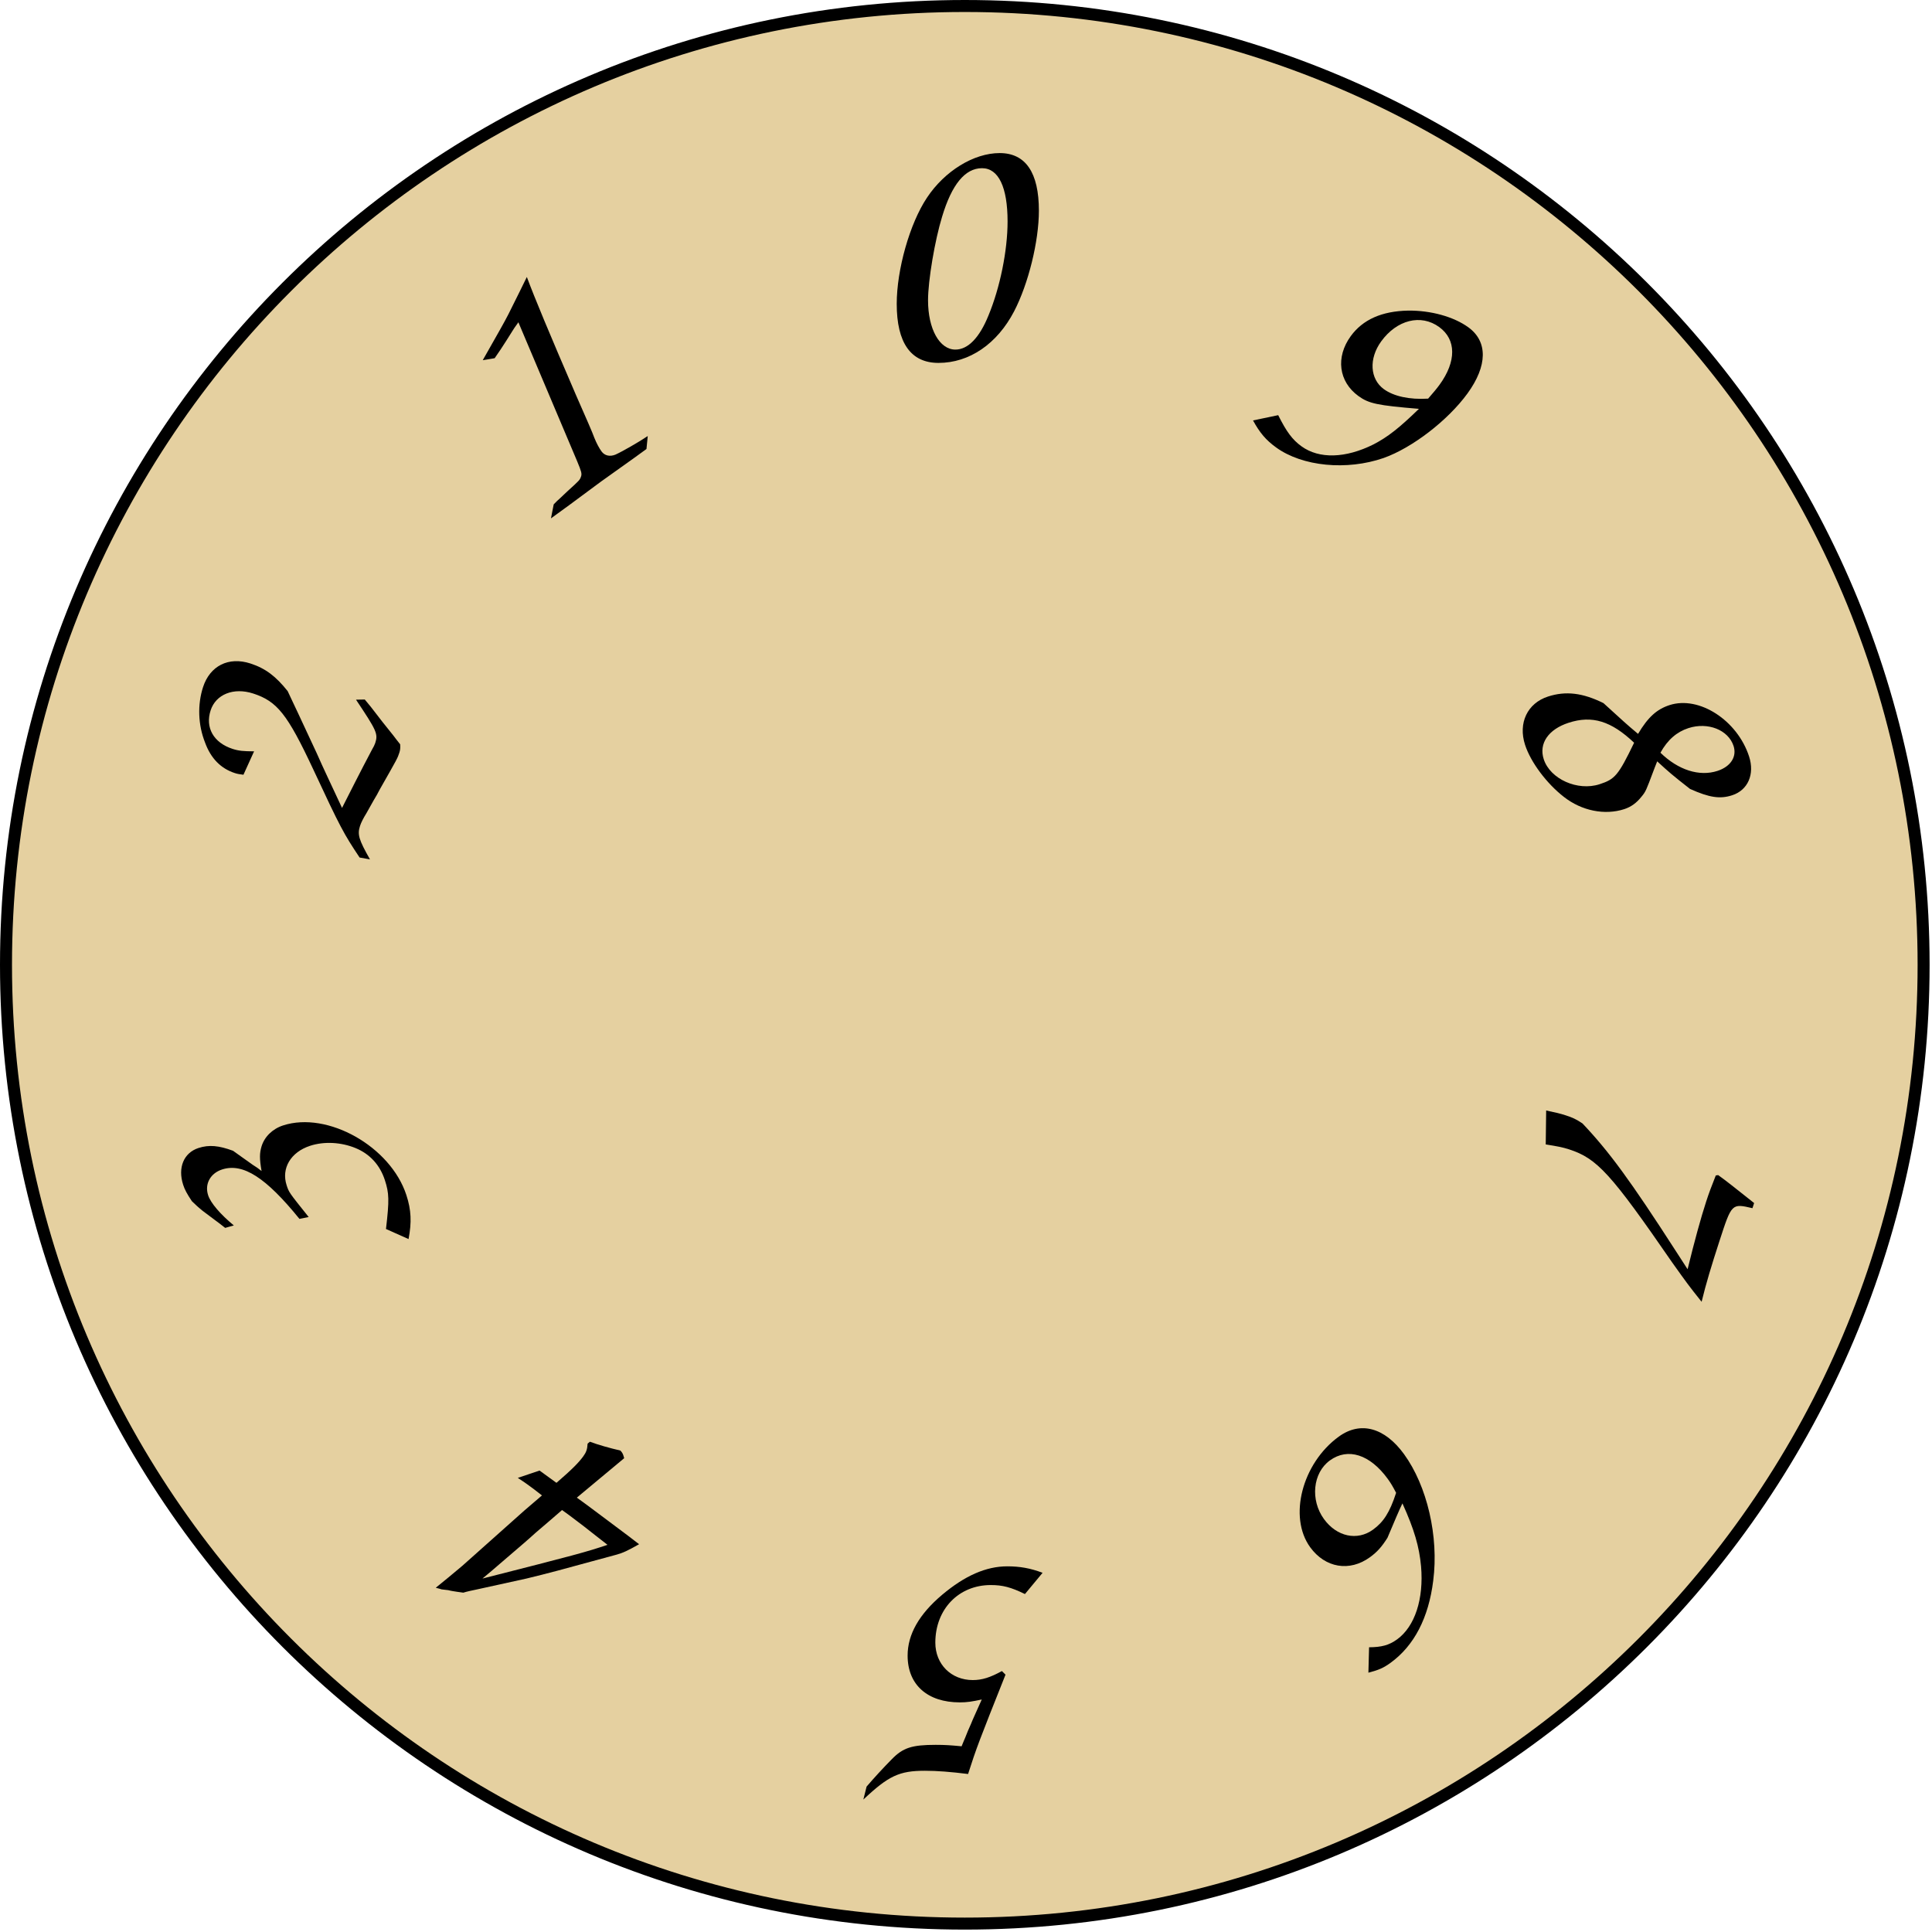
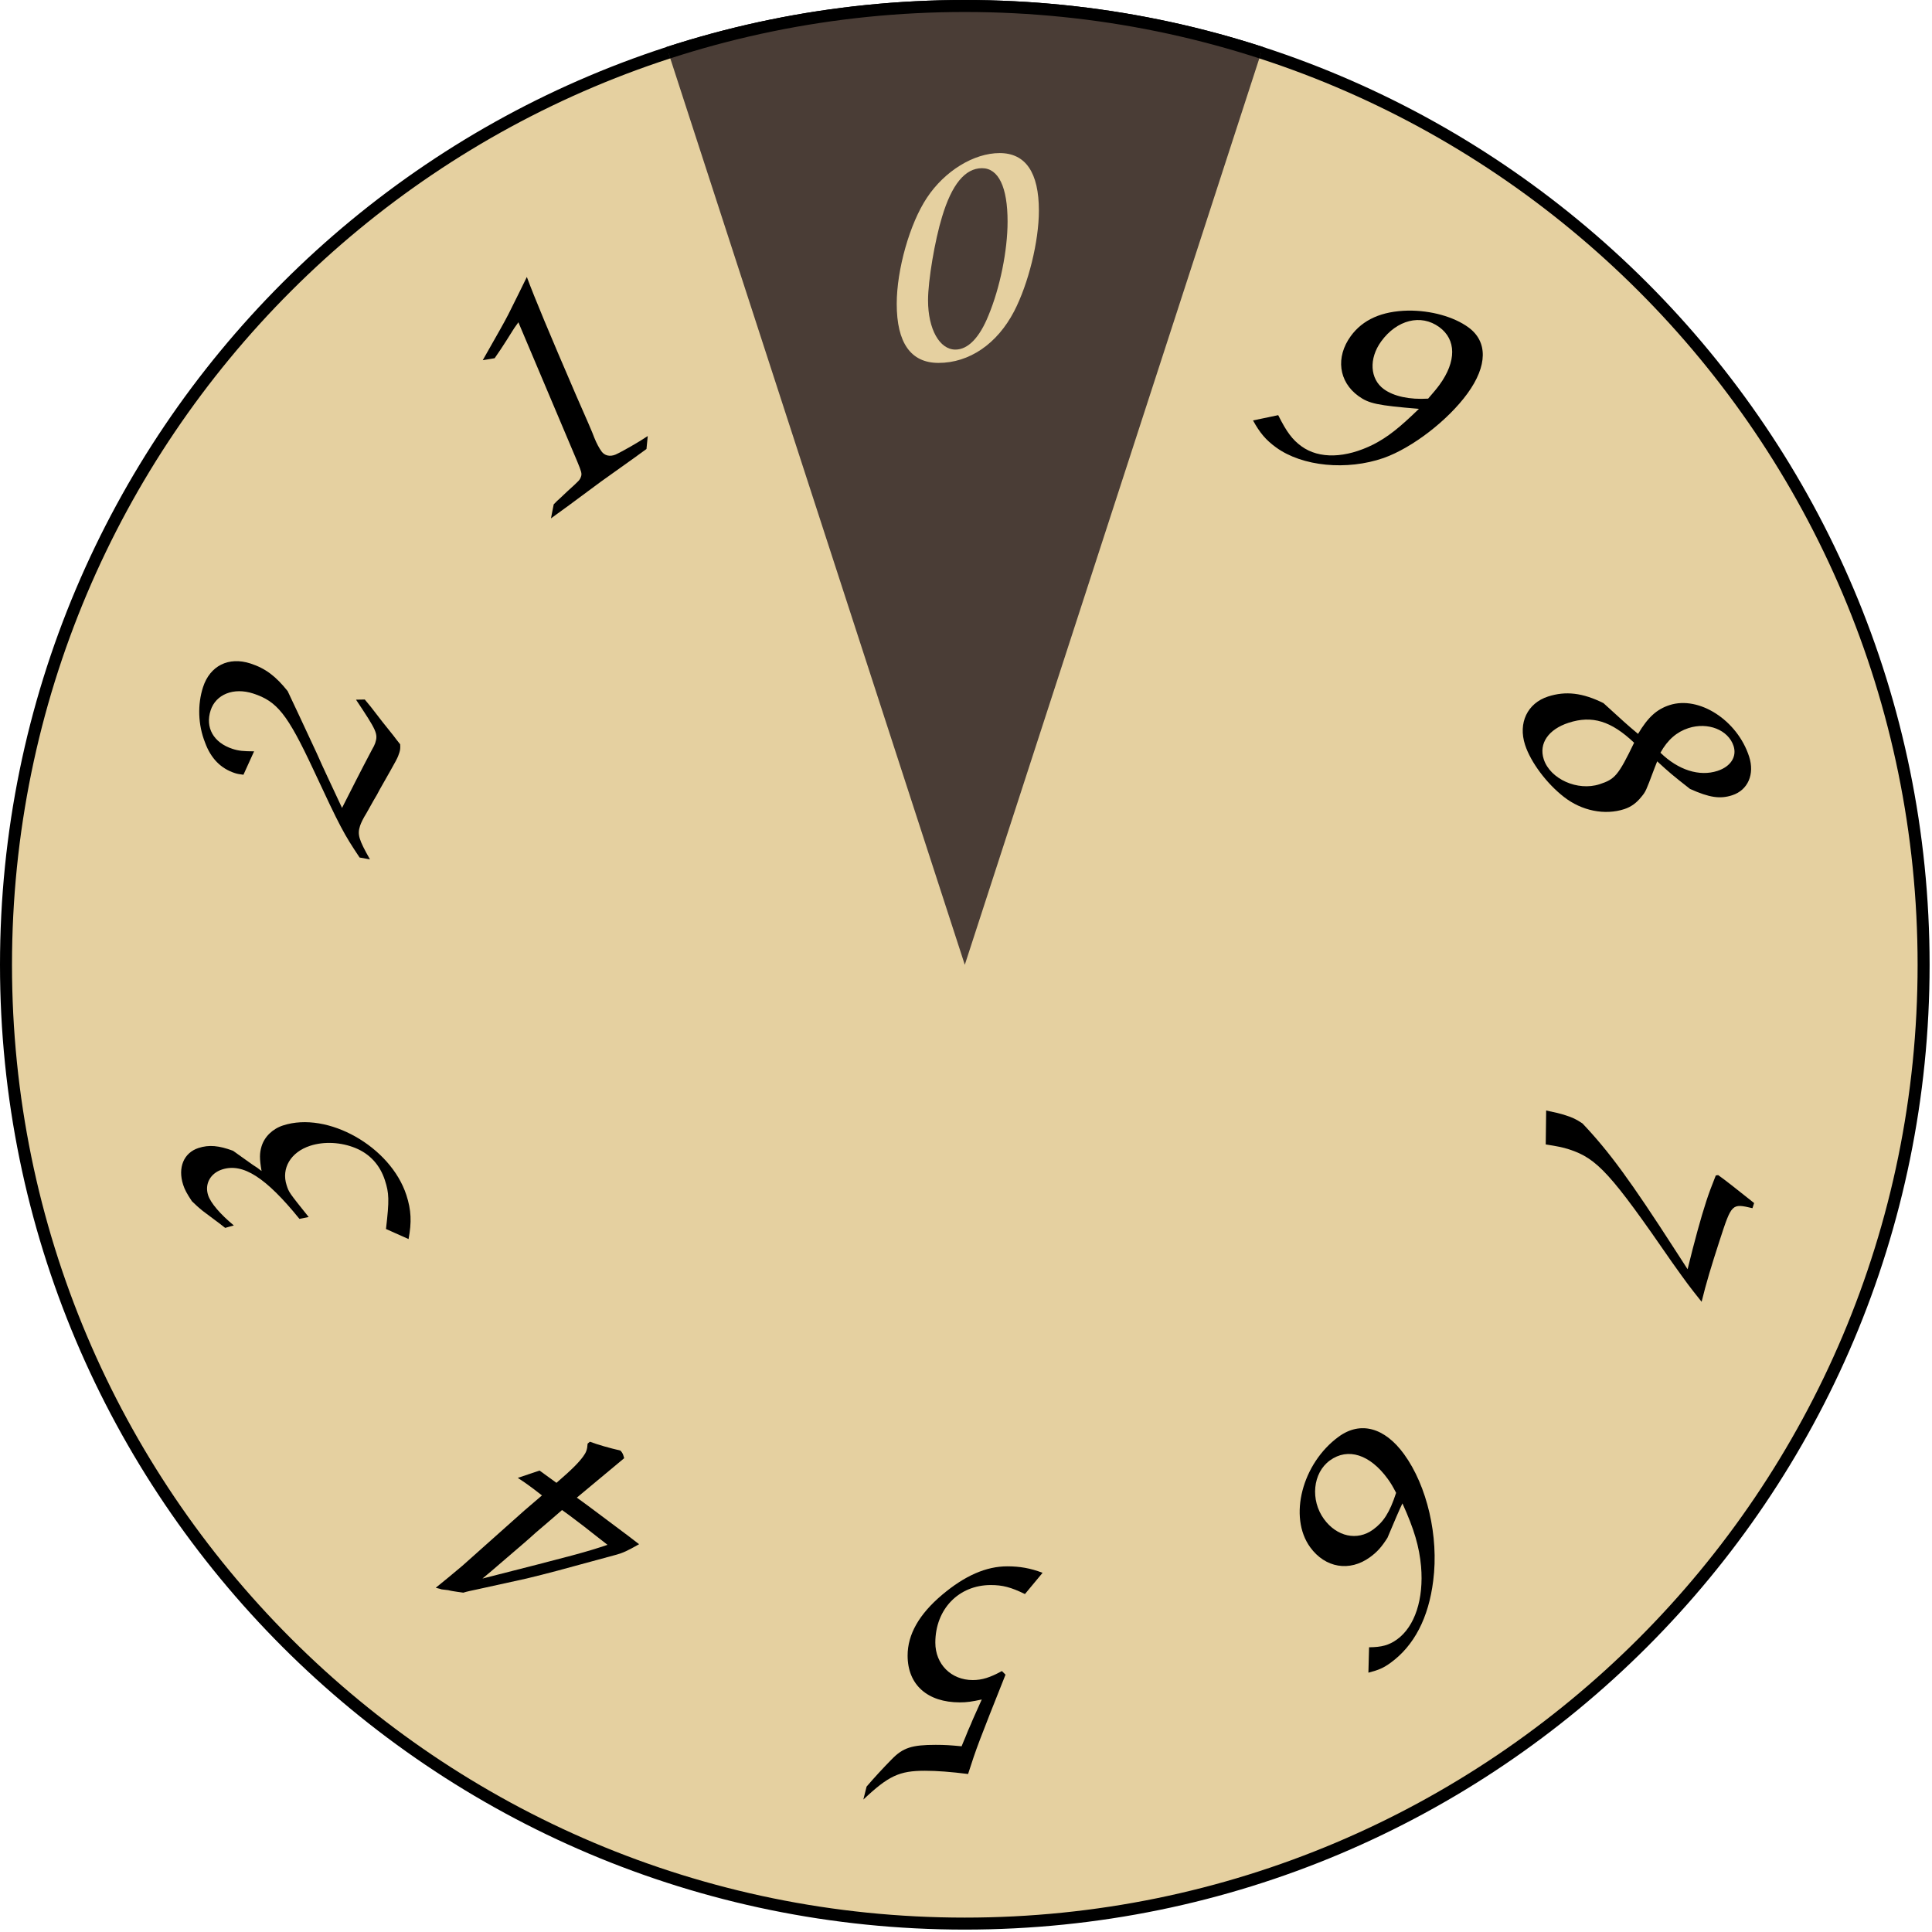
<svg xmlns="http://www.w3.org/2000/svg" width="100%" height="100%" viewBox="0 0 671 671" version="1.1" xmlnsXlink="http://www.w3.org/1999/xlink" xmlSpace="preserve" xmlnsSerif="http://www.serif.com/" style="fill-rule:evenodd;clip-rule:evenodd;stroke-linecap:round;stroke-linejoin:round;stroke-miterlimit:1.5;">
  <g transform="matrix(1,0,0,1,-176.917,-176.917)">
    <g id="Middle">
      <g id="Middle-Circle" serifId="Middle Circle" transform="matrix(0.97324,0,0,0.97324,-33.3725,-59.7274)">
        <circle cx="560.368" cy="587.448" r="342.156" style="fill:rgb(229,208,160);stroke:black;stroke-width:4.28px;" />
      </g>
+       <g id="Middle-Circle1" serifId="Middle Circle" transform="matrix(0.97324,0,0,0.97324,-33.3725,-59.7274)">
+         <clipPath id="_clip1">
+           <path d="M560.508,587.016L740.419,33.306L380.457,33.738L560.368,587.448" />
+         </clipPath>
+         <g clip-path="url(#_clip1)">
+           <circle cx="560.368" cy="587.448" r="342.156" style="fill:rgb(74,61,54);stroke:black;stroke-width:4.28px;" />
+         </g>
+       </g>
      <g id="Middle-Digits" serifId="Middle Digits">
        <g transform="matrix(1,0,0,1,-37.1231,215.313)">
-           <text x="513.732px" y="86.771px" style="font-family:'ChalkboardSE-Light', 'Chalkboard SE', cursive;font-size:125px;">0</text>
+           <text x="513.732px" y="86.771px" style="font-family:'ChalkboardSE-Light', 'Chalkboard SE', cursive;font-size:125px;fill:rgb(229,208,160);">0</text>
        </g>
        <g transform="matrix(0.809017,-0.587785,0.587785,0.809017,-106.638,594.742)">
          <text x="513.732px" y="86.771px" style="font-family:'ChalkboardSE-Light', 'Chalkboard SE', cursive;font-size:125px;">1</text>
        </g>
        <g transform="matrix(0.309017,-0.951057,0.951057,0.309017,60.1458,942.566)">
          <text x="513.732px" y="86.771px" style="font-family:'ChalkboardSE-Light', 'Chalkboard SE', cursive;font-size:125px;">2</text>
        </g>
        <g transform="matrix(-0.309017,-0.951057,0.951057,-0.309017,399.523,1125.93)">
          <text x="513.732px" y="86.771px" style="font-family:'ChalkboardSE-Light', 'Chalkboard SE', cursive;font-size:125px;">3</text>
        </g>
        <g transform="matrix(-0.809017,-0.587785,0.587785,-0.809017,781.862,1074.79)">
          <text x="513.732px" y="86.771px" style="font-family:'ChalkboardSE-Light', 'Chalkboard SE', cursive;font-size:125px;">4</text>
        </g>
        <g transform="matrix(-1,0,0,-1,1061.12,808.687)">
          <text x="513.732px" y="86.771px" style="font-family:'ChalkboardSE-Light', 'Chalkboard SE', cursive;font-size:125px;">5</text>
        </g>
        <g transform="matrix(-0.809017,0.587785,-0.587785,-0.809017,1130.64,429.258)">
          <text x="513.732px" y="86.771px" style="font-family:'ChalkboardSE-Light', 'Chalkboard SE', cursive;font-size:125px;">6</text>
        </g>
        <g transform="matrix(-0.309017,0.951057,-0.951057,-0.309017,963.854,81.4341)">
          <text x="513.732px" y="86.771px" style="font-family:'ChalkboardSE-Light', 'Chalkboard SE', cursive;font-size:125px;">7</text>
        </g>
        <g transform="matrix(0.309017,0.951057,-0.951057,0.309017,624.477,-101.928)">
          <text x="513.732px" y="86.771px" style="font-family:'ChalkboardSE-Light', 'Chalkboard SE', cursive;font-size:125px;">8</text>
        </g>
        <g transform="matrix(0.809017,0.587785,-0.587785,0.809017,242.138,-50.7911)">
          <text x="513.732px" y="86.771px" style="font-family:'ChalkboardSE-Light', 'Chalkboard SE', cursive;font-size:125px;">9</text>
        </g>
      </g>
    </g>
  </g>
</svg>
